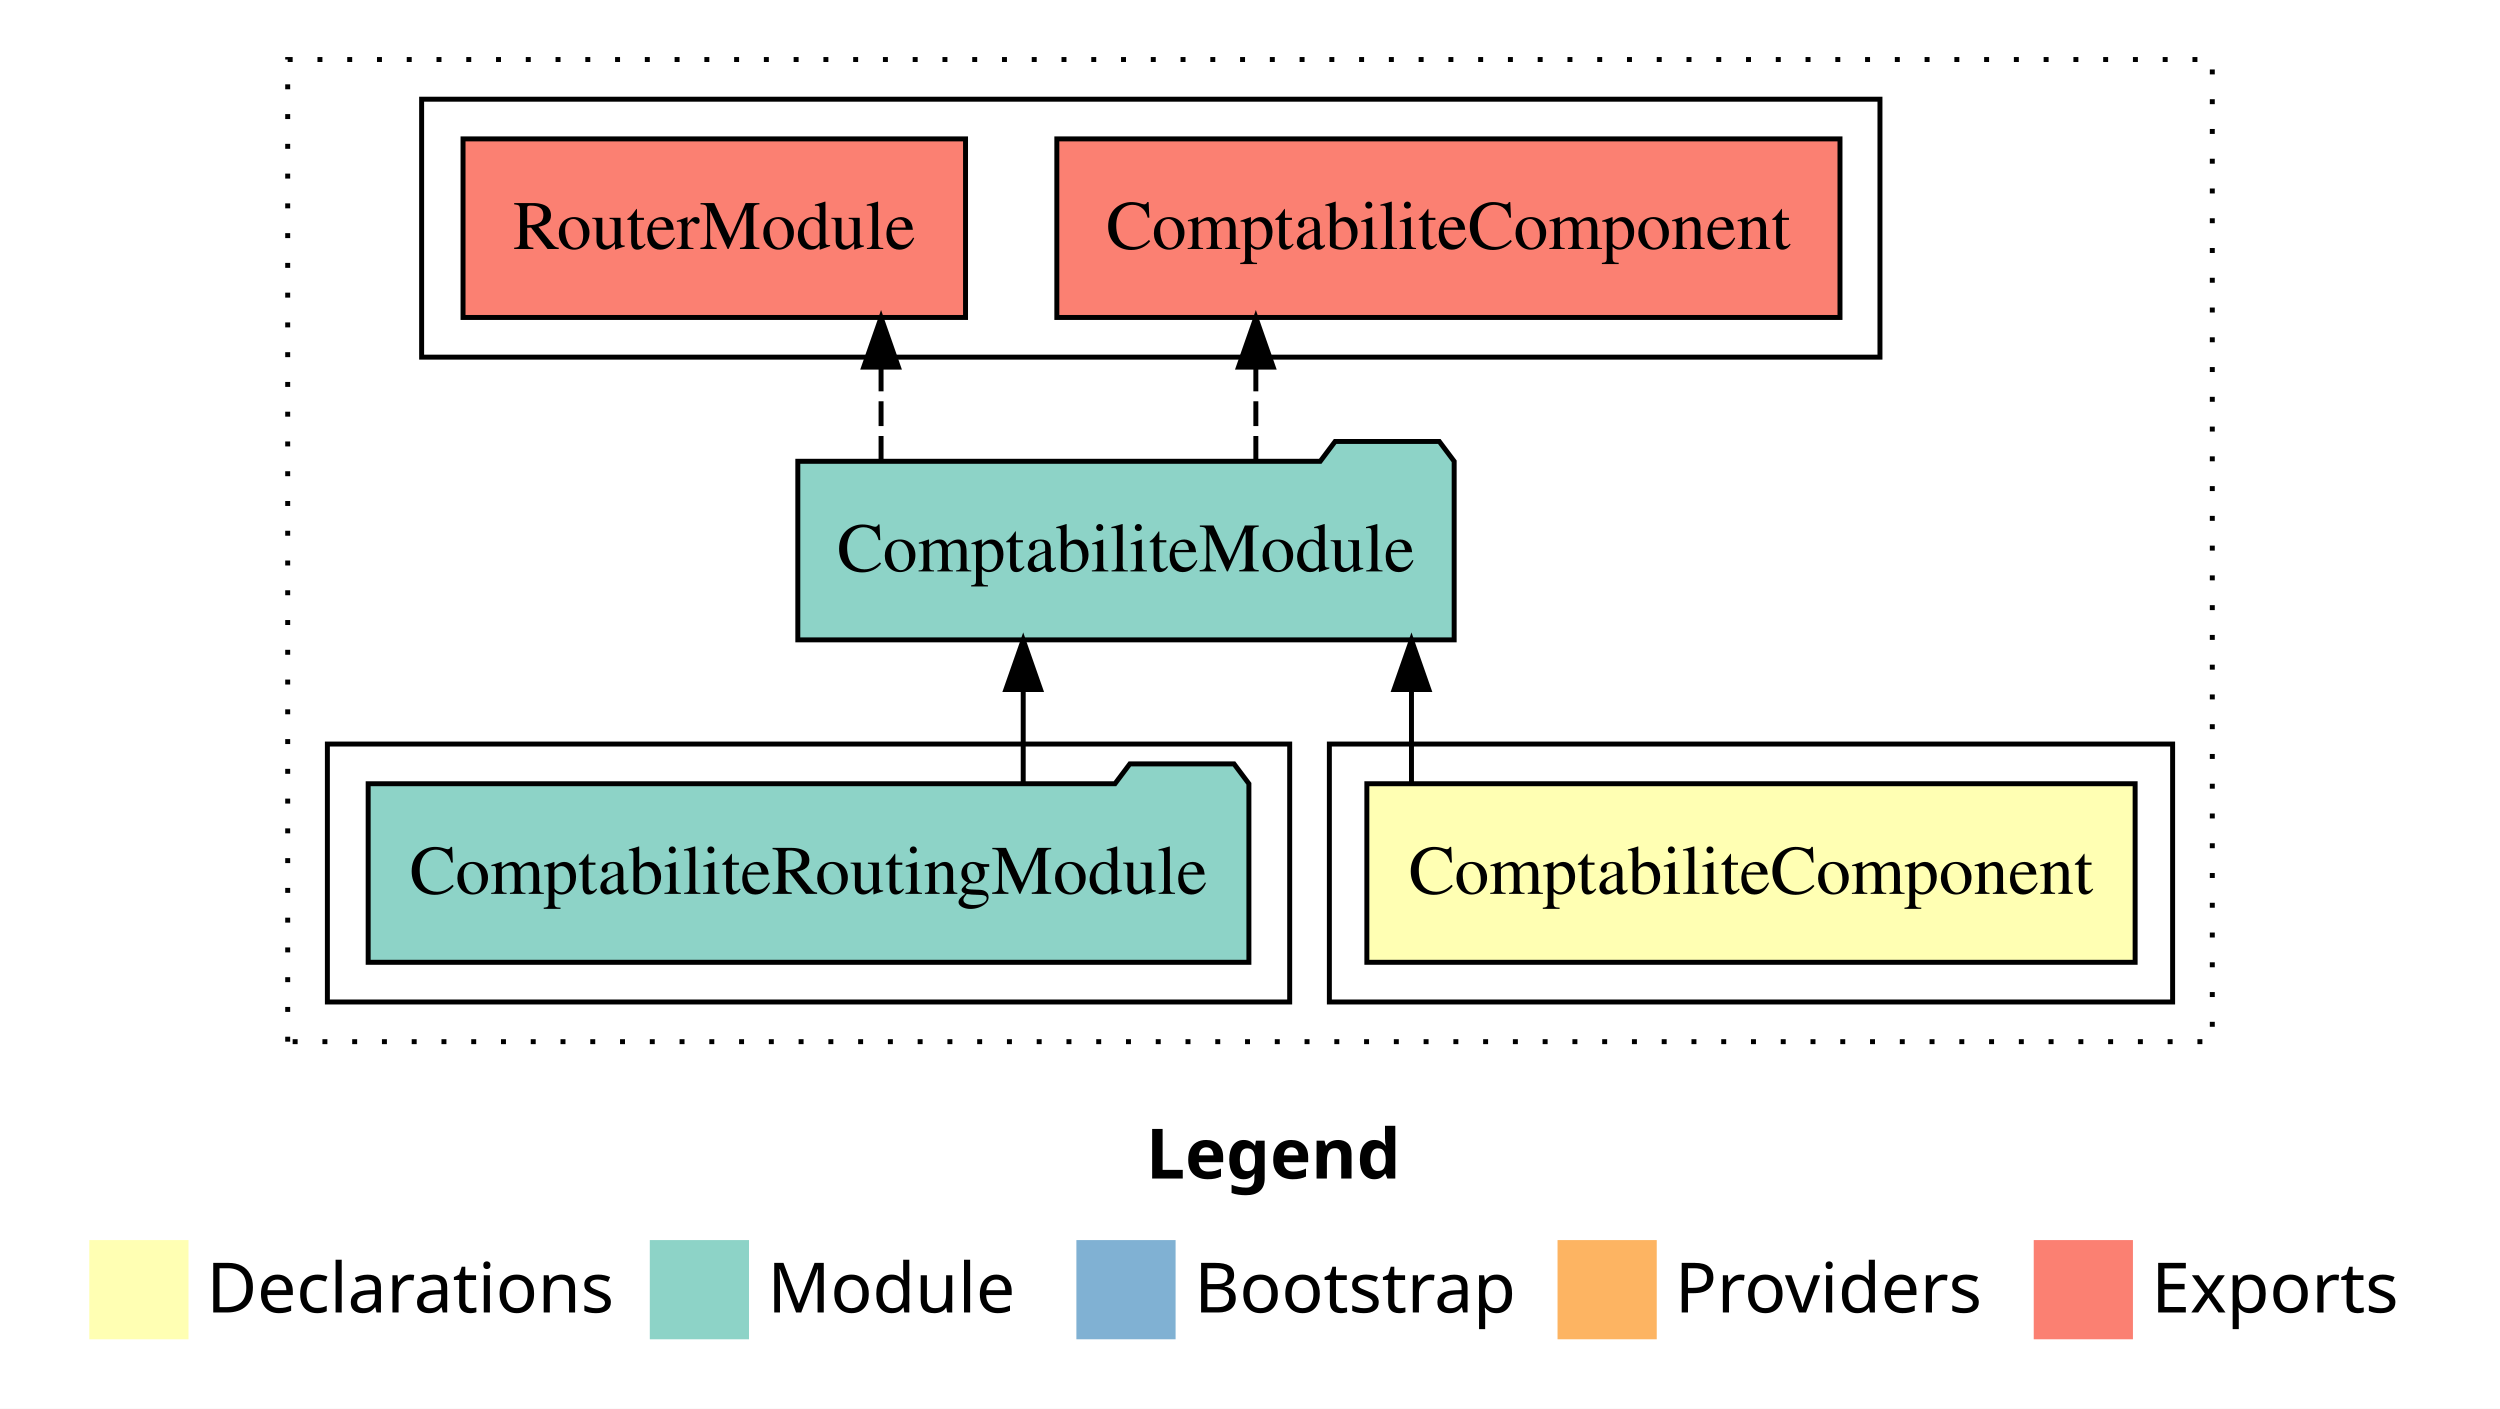
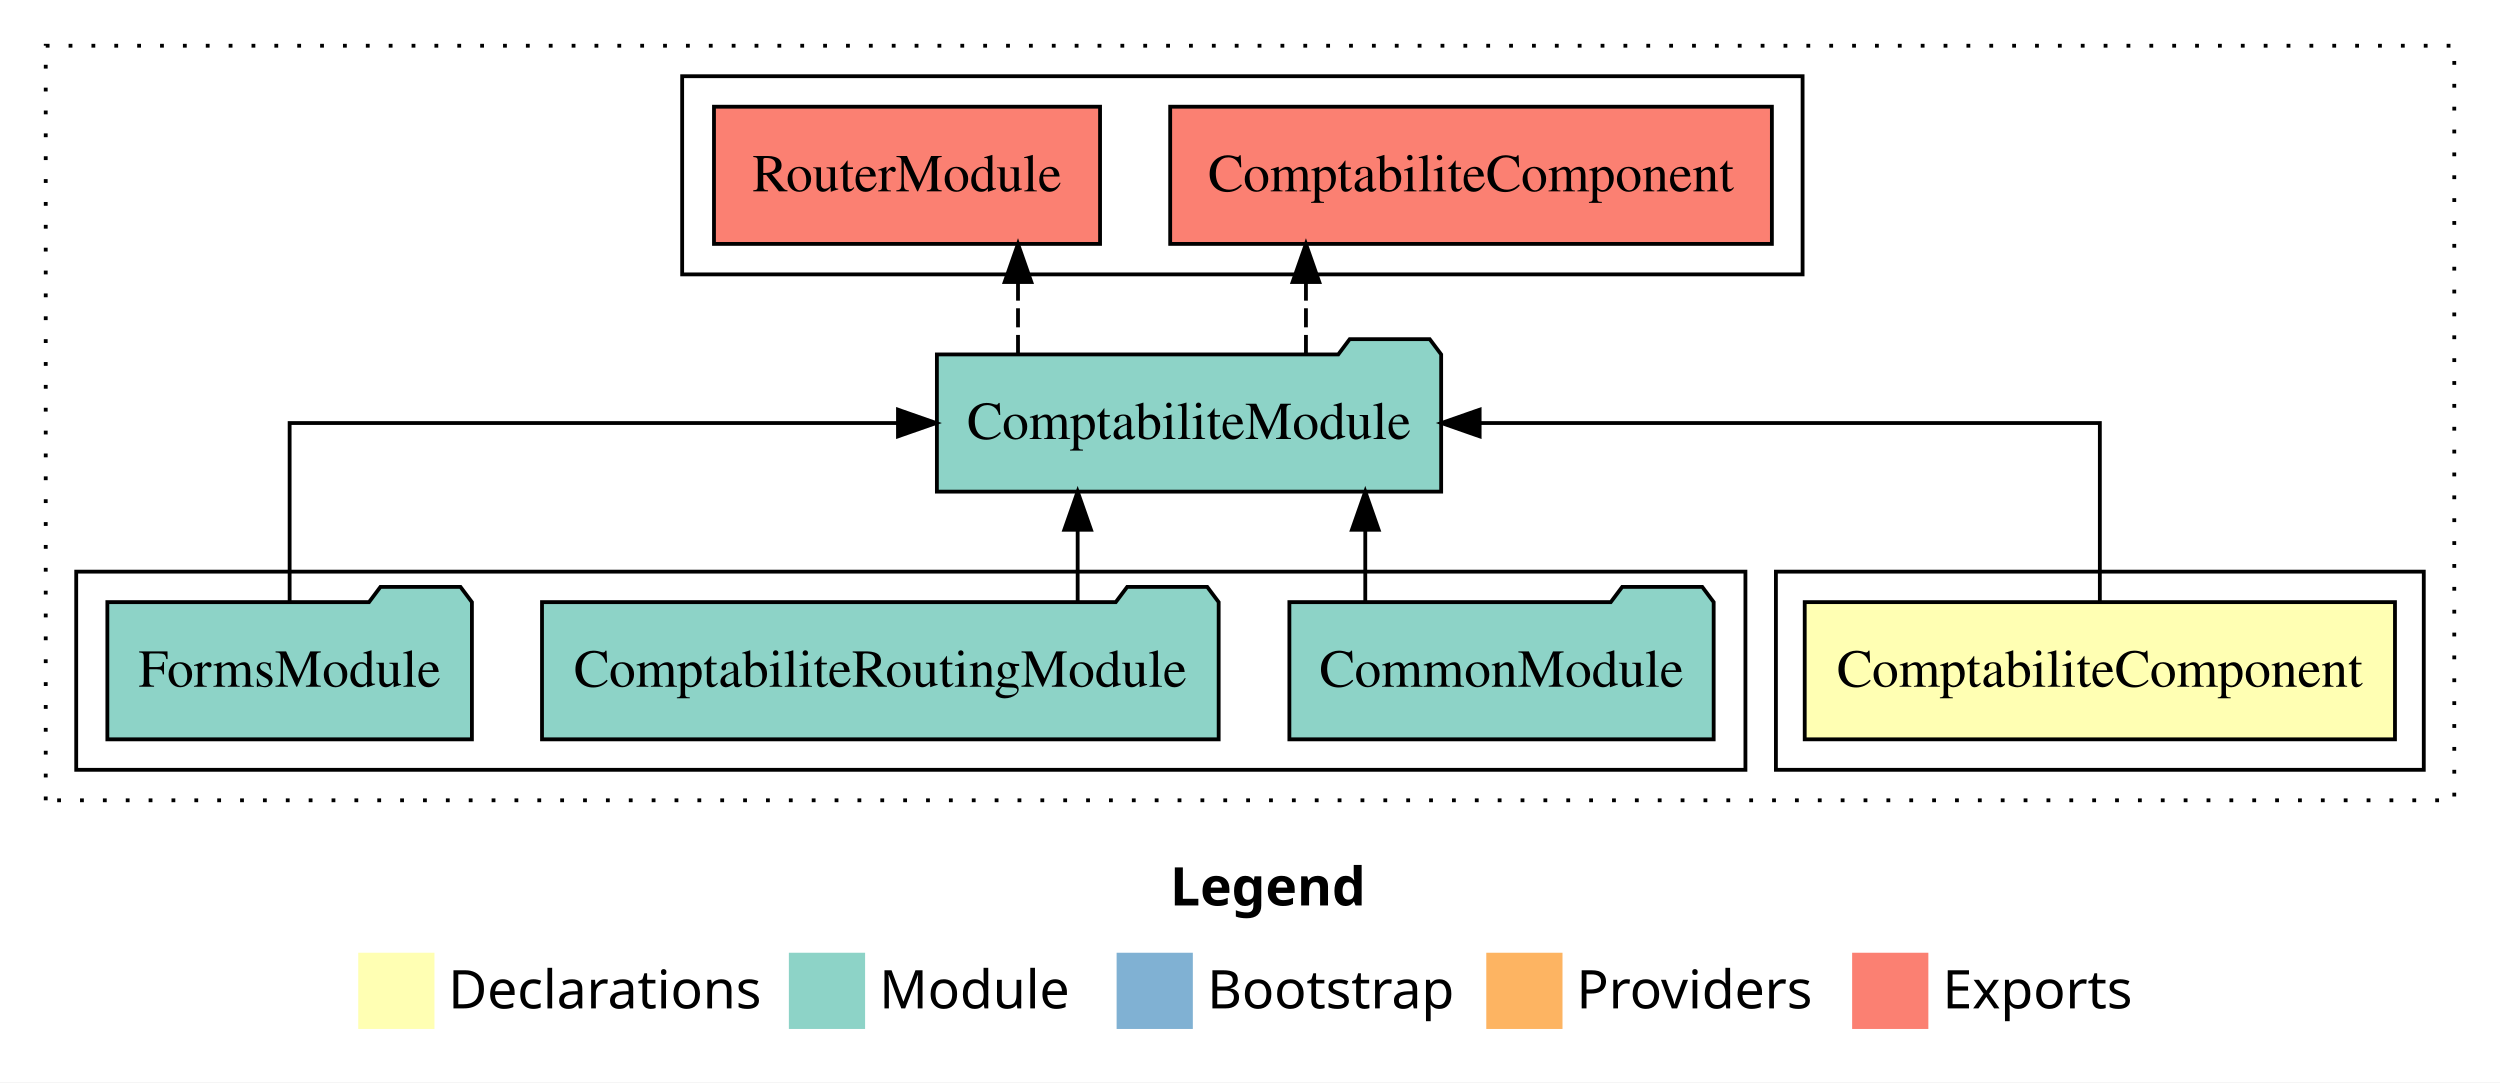
- <svg xmlns="http://www.w3.org/2000/svg" width="504pt" height="284pt" viewBox="0.00 0.00 504.00 284.00">
+ <svg xmlns="http://www.w3.org/2000/svg" width="656pt" height="284pt" viewBox="0.00 0.00 656.00 284.00">
  <g id="graph0" class="graph" transform="scale(1 1) rotate(0) translate(4 280)">
-     <polygon fill="#ffffff" stroke="transparent" points="-4,4 -4,-280 500,-280 500,4 -4,4" />
-     <text text-anchor="start" x="227.009" y="-42.4" font-family="sans-serif" font-weight="bold" font-size="14.00" fill="#000000">Legend</text>
-     <polygon fill="#ffffb3" stroke="transparent" points="14,-10 14,-30 34,-30 34,-10 14,-10" />
-     <text text-anchor="start" x="37.629" y="-15.4" font-family="sans-serif" font-size="14.00" fill="#000000">  Declarations</text>
-     <polygon fill="#8dd3c7" stroke="transparent" points="127,-10 127,-30 147,-30 147,-10 127,-10" />
-     <text text-anchor="start" x="150.725" y="-15.4" font-family="sans-serif" font-size="14.00" fill="#000000">  Module</text>
-     <polygon fill="#80b1d3" stroke="transparent" points="213,-10 213,-30 233,-30 233,-10 213,-10" />
-     <text text-anchor="start" x="236.781" y="-15.4" font-family="sans-serif" font-size="14.00" fill="#000000">  Bootstrap</text>
-     <polygon fill="#fdb462" stroke="transparent" points="310,-10 310,-30 330,-30 330,-10 310,-10" />
-     <text text-anchor="start" x="333.673" y="-15.4" font-family="sans-serif" font-size="14.00" fill="#000000">  Providers</text>
-     <polygon fill="#fb8072" stroke="transparent" points="406,-10 406,-30 426,-30 426,-10 406,-10" />
-     <text text-anchor="start" x="429.726" y="-15.4" font-family="sans-serif" font-size="14.00" fill="#000000">  Exports</text>
+     <polygon fill="#ffffff" stroke="transparent" points="-4,4 -4,-280 652,-280 652,4 -4,4" />
+     <text text-anchor="start" x="303.009" y="-42.4" font-family="sans-serif" font-weight="bold" font-size="14.00" fill="#000000">Legend</text>
+     <polygon fill="#ffffb3" stroke="transparent" points="90,-10 90,-30 110,-30 110,-10 90,-10" />
+     <text text-anchor="start" x="113.629" y="-15.4" font-family="sans-serif" font-size="14.00" fill="#000000">  Declarations</text>
+     <polygon fill="#8dd3c7" stroke="transparent" points="203,-10 203,-30 223,-30 223,-10 203,-10" />
+     <text text-anchor="start" x="226.725" y="-15.4" font-family="sans-serif" font-size="14.00" fill="#000000">  Module</text>
+     <polygon fill="#80b1d3" stroke="transparent" points="289,-10 289,-30 309,-30 309,-10 289,-10" />
+     <text text-anchor="start" x="312.781" y="-15.4" font-family="sans-serif" font-size="14.00" fill="#000000">  Bootstrap</text>
+     <polygon fill="#fdb462" stroke="transparent" points="386,-10 386,-30 406,-30 406,-10 386,-10" />
+     <text text-anchor="start" x="409.673" y="-15.4" font-family="sans-serif" font-size="14.00" fill="#000000">  Providers</text>
+     <polygon fill="#fb8072" stroke="transparent" points="482,-10 482,-30 502,-30 502,-10 482,-10" />
+     <text text-anchor="start" x="505.726" y="-15.4" font-family="sans-serif" font-size="14.00" fill="#000000">  Exports</text>
    <g id="clust1" class="cluster">
-       <polygon fill="none" stroke="#000000" stroke-dasharray="1,5" points="54,-70 54,-268 442,-268 442,-70 54,-70" />
+       <polygon fill="none" stroke="#000000" stroke-dasharray="1,5" points="8,-70 8,-268 640,-268 640,-70 8,-70" />
    </g>
    <g id="clust2" class="cluster">
-       <polygon fill="none" stroke="#000000" points="264,-78 264,-130 434,-130 434,-78 264,-78" />
+       <polygon fill="none" stroke="#000000" points="462,-78 462,-130 632,-130 632,-78 462,-78" />
    </g>
    <g id="clust4" class="cluster">
-       <polygon fill="none" stroke="#000000" points="62,-78 62,-130 256,-130 256,-78 62,-78" />
+       <polygon fill="none" stroke="#000000" points="16,-78 16,-130 454,-130 454,-78 16,-78" />
    </g>
    <g id="clust5" class="cluster">
-       <polygon fill="none" stroke="#000000" points="81,-208 81,-260 375,-260 375,-208 81,-208" />
+       <polygon fill="none" stroke="#000000" points="175,-208 175,-260 469,-260 469,-208 175,-208" />
    </g>
    <g id="node1" class="node">
-       <polygon fill="#ffffb3" stroke="#000000" points="426.442,-122 271.558,-122 271.558,-86 426.442,-86 426.442,-122" />
-       <text text-anchor="middle" x="349" y="-99.8" font-family="Times,serif" font-size="14.00" fill="#000000">ComptabiliteComponent</text>
+       <polygon fill="#ffffb3" stroke="#000000" points="624.442,-122 469.558,-122 469.558,-86 624.442,-86 624.442,-122" />
+       <text text-anchor="middle" x="547" y="-99.8" font-family="Times,serif" font-size="14.00" fill="#000000">ComptabiliteComponent</text>
    </g>
    <g id="node2" class="node">
-       <polygon fill="#8dd3c7" stroke="#000000" points="289.16,-187 286.16,-191 265.16,-191 262.16,-187 156.84,-187 156.84,-151 289.16,-151 289.16,-187" />
-       <text text-anchor="middle" x="223" y="-164.8" font-family="Times,serif" font-size="14.00" fill="#000000">ComptabiliteModule</text>
+       <polygon fill="#8dd3c7" stroke="#000000" points="374.16,-187 371.16,-191 350.16,-191 347.16,-187 241.84,-187 241.84,-151 374.16,-151 374.16,-187" />
+       <text text-anchor="middle" x="308" y="-164.8" font-family="Times,serif" font-size="14.00" fill="#000000">ComptabiliteModule</text>
    </g>
    <g id="edge1" class="edge">
-       <path fill="none" stroke="#000000" d="M280.554,-122.106C280.554,-122.106 280.554,-140.991 280.554,-140.991" />
-       <polygon fill="#000000" stroke="#000000" points="277.054,-140.991 280.554,-150.991 284.054,-140.991 277.054,-140.991" />
+       <path fill="none" stroke="#000000" d="M547,-122.106C547,-141.339 547,-169 547,-169 547,-169 384.257,-169 384.257,-169" />
+       <polygon fill="#000000" stroke="#000000" points="384.257,-165.5 374.257,-169 384.257,-172.5 384.257,-165.5" />
+     </g>
+     <g id="node6" class="node">
+       <polygon fill="#fb8072" stroke="#000000" points="460.942,-252 303.058,-252 303.058,-216 460.942,-216 460.942,-252" />
+       <text text-anchor="middle" x="382" y="-229.8" font-family="Times,serif" font-size="14.00" fill="#000000">ComptabiliteComponent </text>
+     </g>
+     <g id="edge5" class="edge">
+       <path fill="none" stroke="#000000" stroke-dasharray="5,2" d="M338.679,-187.106C338.679,-187.106 338.679,-205.991 338.679,-205.991" />
+       <polygon fill="#000000" stroke="#000000" points="335.179,-205.991 338.679,-215.991 342.179,-205.991 335.179,-205.991" />
+     </g>
+     <g id="node7" class="node">
+       <polygon fill="#fb8072" stroke="#000000" points="284.652,-252 183.348,-252 183.348,-216 284.652,-216 284.652,-252" />
+       <text text-anchor="middle" x="234" y="-229.8" font-family="Times,serif" font-size="14.00" fill="#000000">RouterModule </text>
+     </g>
+     <g id="edge6" class="edge">
+       <path fill="none" stroke="#000000" stroke-dasharray="5,2" d="M263.123,-187.106C263.123,-187.106 263.123,-205.991 263.123,-205.991" />
+       <polygon fill="#000000" stroke="#000000" points="259.623,-205.991 263.123,-215.991 266.623,-205.991 259.623,-205.991" />
+     </g>
+     <g id="node3" class="node">
+       <polygon fill="#8dd3c7" stroke="#000000" points="445.668,-122 442.668,-126 421.668,-126 418.668,-122 334.332,-122 334.332,-86 445.668,-86 445.668,-122" />
+       <text text-anchor="middle" x="390" y="-99.8" font-family="Times,serif" font-size="14.00" fill="#000000">CommonModule</text>
+     </g>
+     <g id="edge2" class="edge">
+       <path fill="none" stroke="#000000" d="M354.248,-122.106C354.248,-122.106 354.248,-140.991 354.248,-140.991" />
+       <polygon fill="#000000" stroke="#000000" points="350.748,-140.991 354.248,-150.991 357.748,-140.991 350.748,-140.991" />
    </g>
    <g id="node4" class="node">
-       <polygon fill="#fb8072" stroke="#000000" points="366.942,-252 209.058,-252 209.058,-216 366.942,-216 366.942,-252" />
-       <text text-anchor="middle" x="288" y="-229.8" font-family="Times,serif" font-size="14.00" fill="#000000">ComptabiliteComponent </text>
+       <polygon fill="#8dd3c7" stroke="#000000" points="315.777,-122 312.777,-126 291.777,-126 288.777,-122 138.223,-122 138.223,-86 315.777,-86 315.777,-122" />
+       <text text-anchor="middle" x="227" y="-99.8" font-family="Times,serif" font-size="14.00" fill="#000000">ComptabiliteRoutingModule</text>
    </g>
    <g id="edge3" class="edge">
-       <path fill="none" stroke="#000000" stroke-dasharray="5,2" d="M249.179,-187.106C249.179,-187.106 249.179,-205.991 249.179,-205.991" />
-       <polygon fill="#000000" stroke="#000000" points="245.679,-205.991 249.179,-215.991 252.679,-205.991 245.679,-205.991" />
+       <path fill="none" stroke="#000000" d="M278.779,-122.106C278.779,-122.106 278.779,-140.991 278.779,-140.991" />
+       <polygon fill="#000000" stroke="#000000" points="275.279,-140.991 278.779,-150.991 282.279,-140.991 275.279,-140.991" />
    </g>
    <g id="node5" class="node">
-       <polygon fill="#fb8072" stroke="#000000" points="190.652,-252 89.348,-252 89.348,-216 190.652,-216 190.652,-252" />
-       <text text-anchor="middle" x="140" y="-229.8" font-family="Times,serif" font-size="14.00" fill="#000000">RouterModule </text>
+       <polygon fill="#8dd3c7" stroke="#000000" points="119.829,-122 116.829,-126 95.829,-126 92.829,-122 24.171,-122 24.171,-86 119.829,-86 119.829,-122" />
+       <text text-anchor="middle" x="72" y="-99.8" font-family="Times,serif" font-size="14.00" fill="#000000">FormsModule</text>
    </g>
    <g id="edge4" class="edge">
-       <path fill="none" stroke="#000000" stroke-dasharray="5,2" d="M173.623,-187.106C173.623,-187.106 173.623,-205.991 173.623,-205.991" />
-       <polygon fill="#000000" stroke="#000000" points="170.123,-205.991 173.623,-215.991 177.123,-205.991 170.123,-205.991" />
-     </g>
-     <g id="node3" class="node">
-       <polygon fill="#8dd3c7" stroke="#000000" points="247.777,-122 244.777,-126 223.777,-126 220.777,-122 70.223,-122 70.223,-86 247.777,-86 247.777,-122" />
-       <text text-anchor="middle" x="159" y="-99.8" font-family="Times,serif" font-size="14.00" fill="#000000">ComptabiliteRoutingModule</text>
-     </g>
-     <g id="edge2" class="edge">
-       <path fill="none" stroke="#000000" d="M202.28,-122.106C202.28,-122.106 202.28,-140.991 202.28,-140.991" />
-       <polygon fill="#000000" stroke="#000000" points="198.78,-140.991 202.28,-150.991 205.78,-140.991 198.78,-140.991" />
+       <path fill="none" stroke="#000000" d="M72,-122.106C72,-141.339 72,-169 72,-169 72,-169 231.633,-169 231.633,-169" />
+       <polygon fill="#000000" stroke="#000000" points="231.633,-172.5 241.633,-169 231.633,-165.5 231.633,-172.5" />
    </g>
  </g>
</svg>
